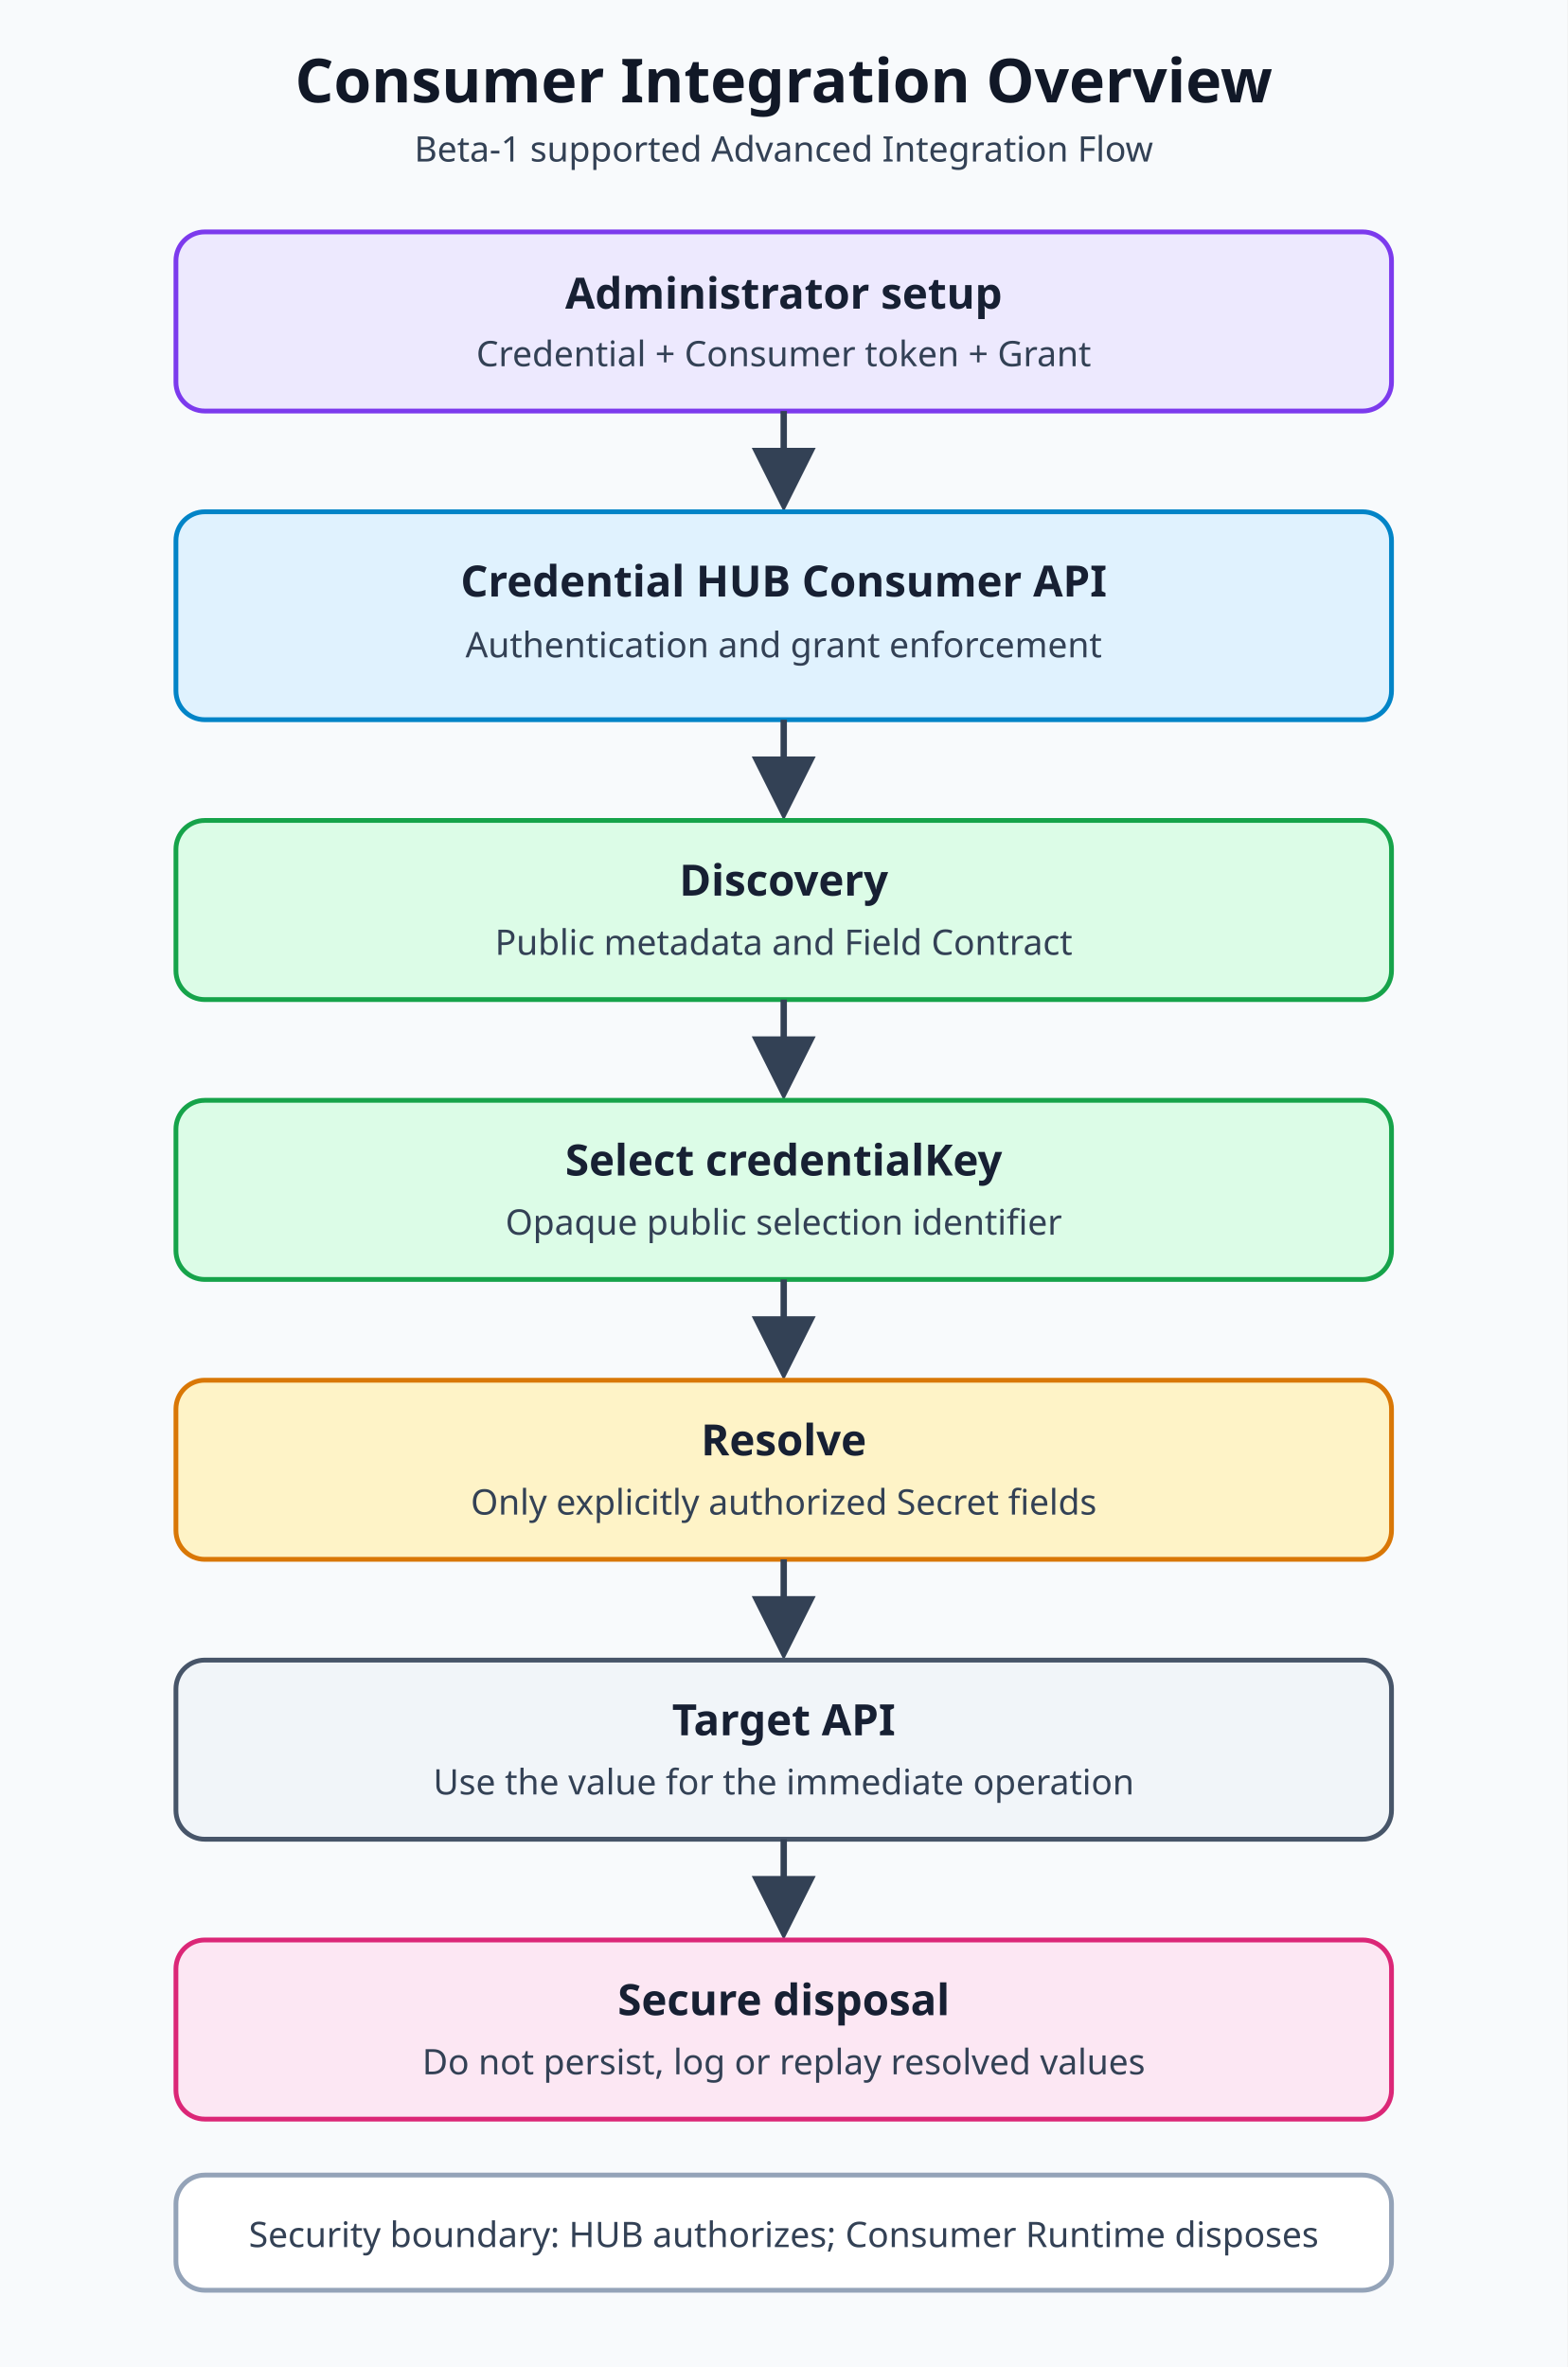
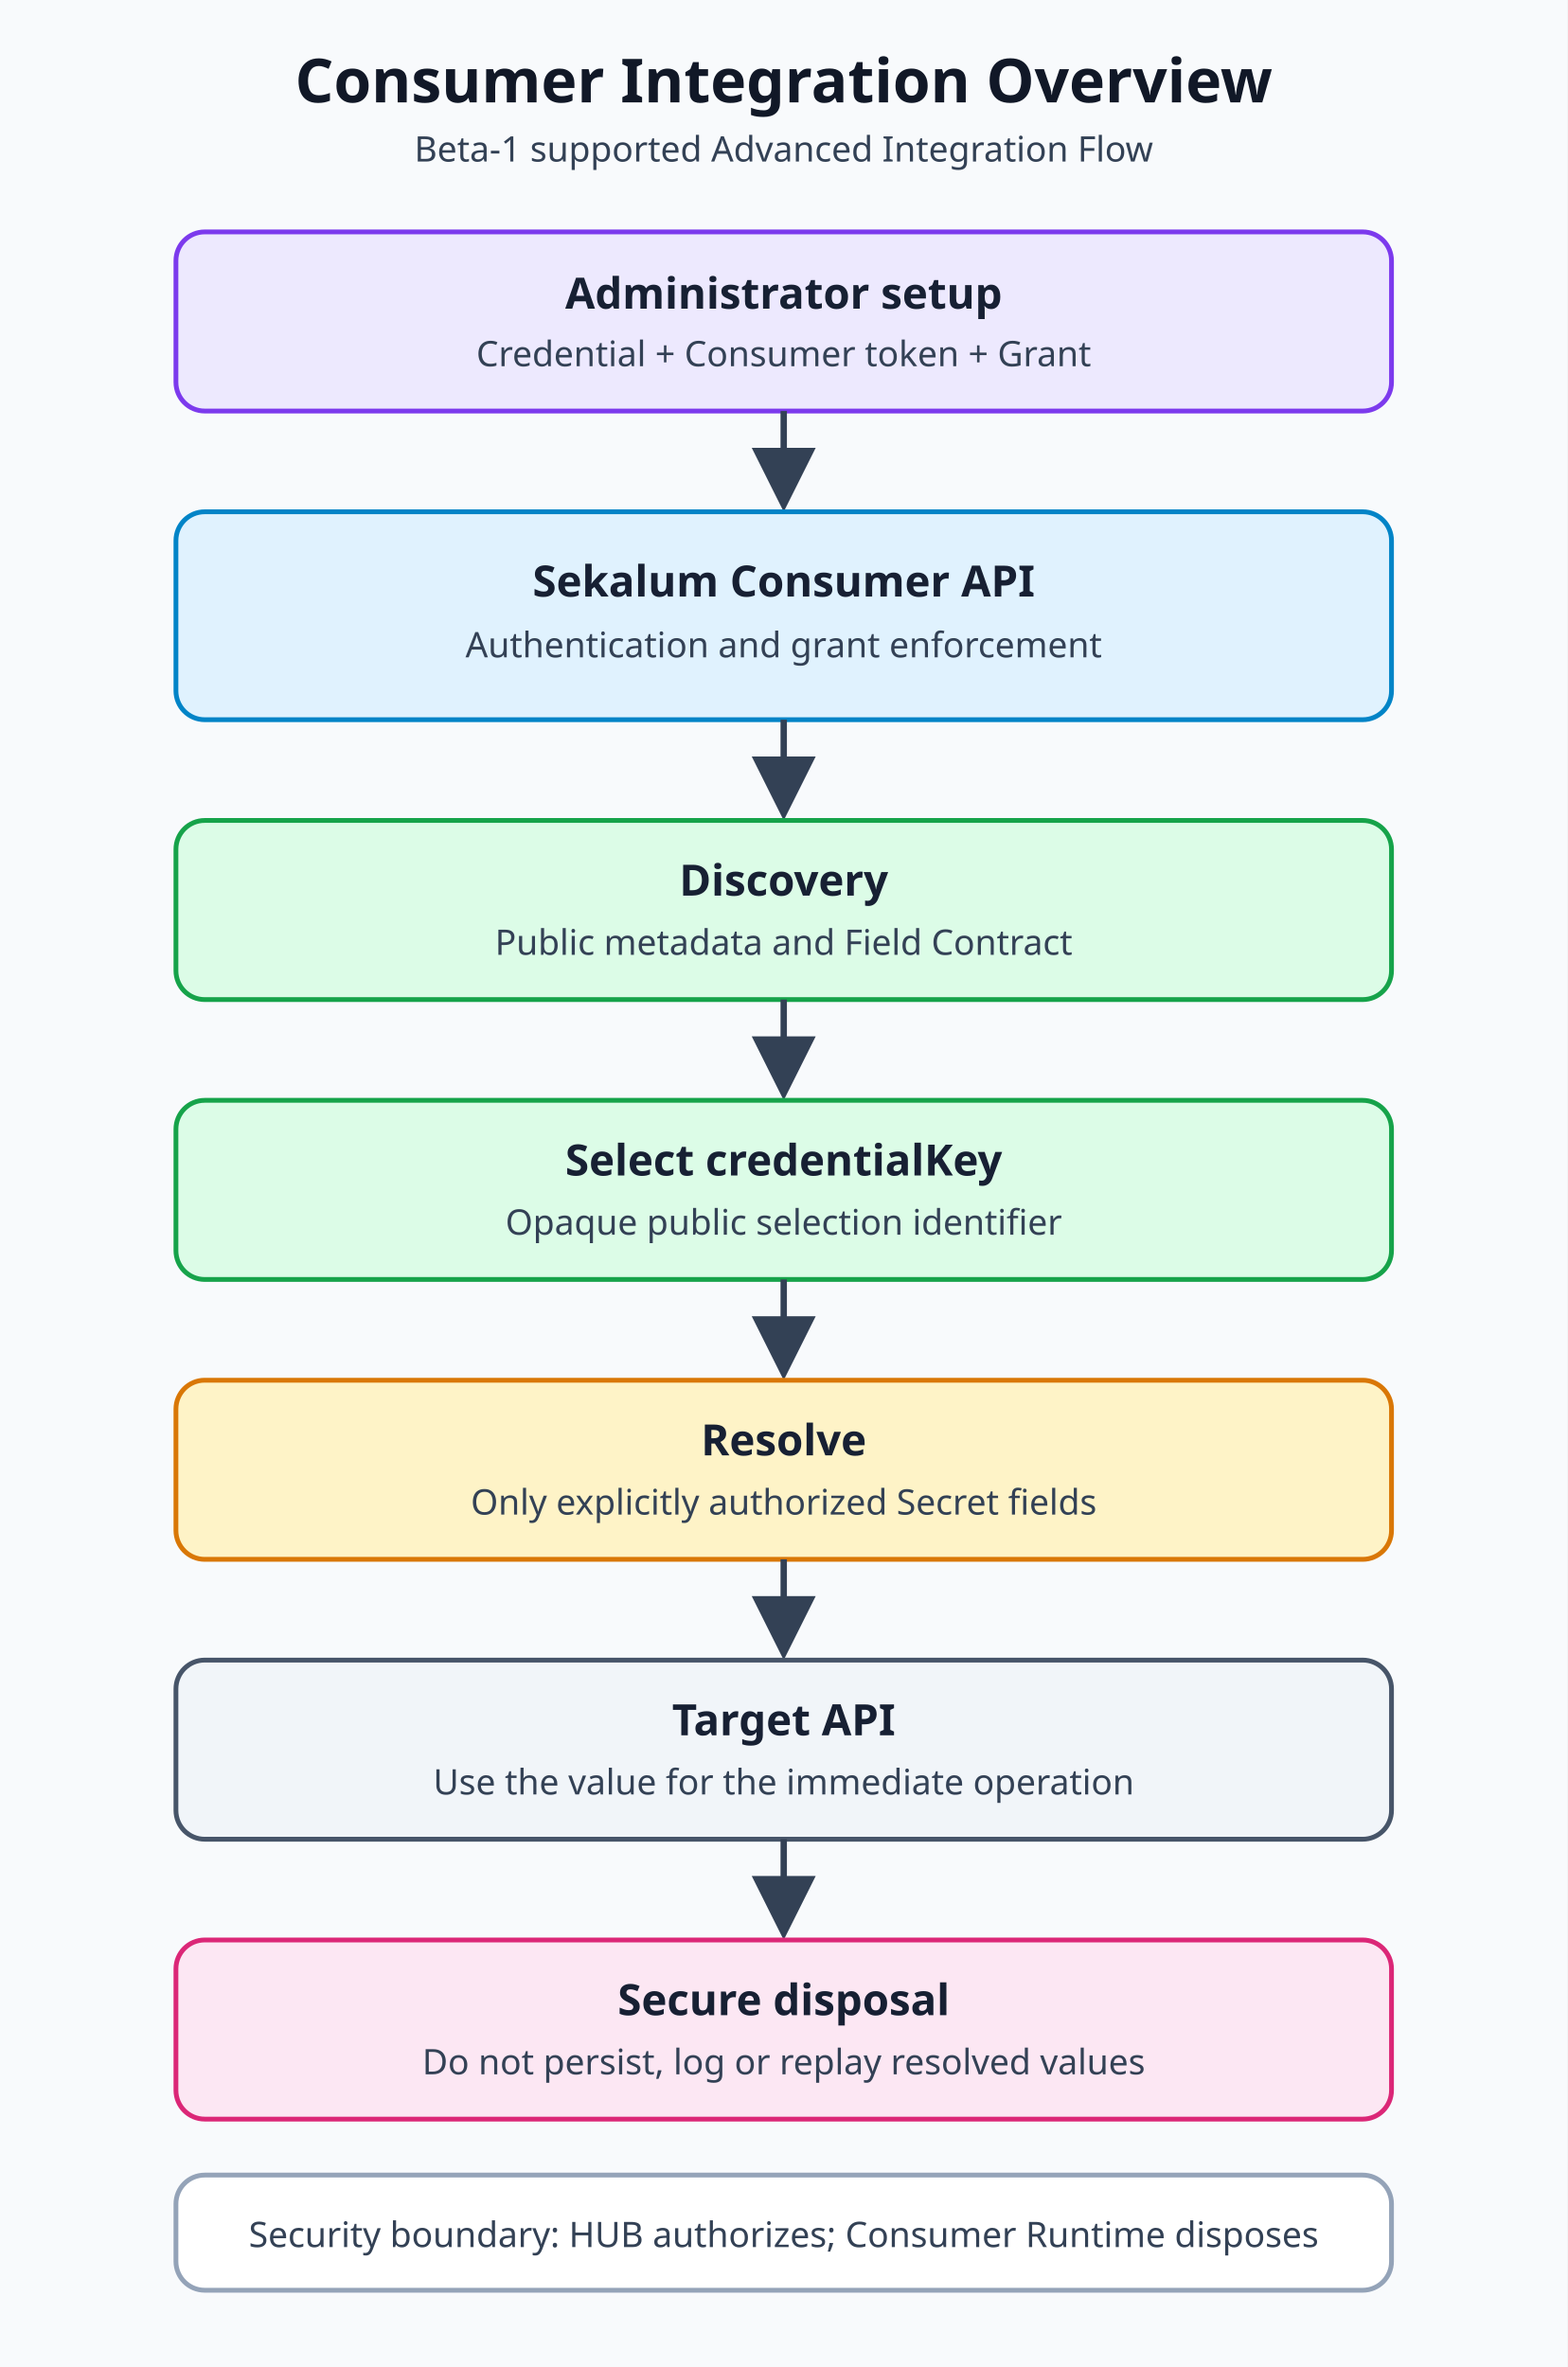
<svg xmlns="http://www.w3.org/2000/svg" width="980" height="1480" viewBox="0 0 980 1480" role="img" aria-labelledby="title desc">
  <defs>
    <marker id="arrow" markerWidth="10" markerHeight="10" refX="8" refY="5" orient="auto">
      <path d="M0 0L10 5L0 10z" fill="#334155" />
    </marker>
    <style>
      .box{stroke-width:3;rx:18} .label{font:600 27px system-ui,sans-serif;fill:#172033} .small{font:22px system-ui,sans-serif;fill:#334155} .title{font:700 38px system-ui,sans-serif;fill:#111827} .arrow{stroke:#334155;stroke-width:4;marker-end:url(#arrow)}
    </style>
  </defs>
  <rect width="980" height="1480" fill="#f8fafc" />
  <text x="490" y="64" text-anchor="middle" class="title">Consumer Integration Overview</text>
  <text x="490" y="101" text-anchor="middle" class="small">Beta-1 supported Advanced Integration Flow</text>
  <rect x="110" y="145" width="760" height="112" class="box" fill="#ede9fe" stroke="#7c3aed" />
  <text x="490" y="193" text-anchor="middle" class="label">Administrator setup</text>
  <text x="490" y="229" text-anchor="middle" class="small">Credential + Consumer token + Grant</text>
  <line x1="490" y1="257" x2="490" y2="312" class="arrow" />
  <rect x="110" y="320" width="760" height="130" class="box" fill="#e0f2fe" stroke="#0284c7" />
-   <text x="490" y="373" text-anchor="middle" class="label">Credential HUB Consumer API</text>
+   <text x="490" y="373" text-anchor="middle" class="label">Sekalum Consumer API</text>
  <text x="490" y="411" text-anchor="middle" class="small">Authentication and grant enforcement</text>
  <line x1="490" y1="450" x2="490" y2="505" class="arrow" />
  <rect x="110" y="513" width="760" height="112" class="box" fill="#dcfce7" stroke="#16a34a" />
  <text x="490" y="560" text-anchor="middle" class="label">Discovery</text>
  <text x="490" y="597" text-anchor="middle" class="small">Public metadata and Field Contract</text>
  <line x1="490" y1="625" x2="490" y2="680" class="arrow" />
  <rect x="110" y="688" width="760" height="112" class="box" fill="#dcfce7" stroke="#16a34a" />
  <text x="490" y="735" text-anchor="middle" class="label">Select credentialKey</text>
  <text x="490" y="772" text-anchor="middle" class="small">Opaque public selection identifier</text>
  <line x1="490" y1="800" x2="490" y2="855" class="arrow" />
  <rect x="110" y="863" width="760" height="112" class="box" fill="#fef3c7" stroke="#d97706" />
  <text x="490" y="910" text-anchor="middle" class="label">Resolve</text>
  <text x="490" y="947" text-anchor="middle" class="small">Only explicitly authorized Secret fields</text>
  <line x1="490" y1="975" x2="490" y2="1030" class="arrow" />
  <rect x="110" y="1038" width="760" height="112" class="box" fill="#f1f5f9" stroke="#475569" />
  <text x="490" y="1085" text-anchor="middle" class="label">Target API</text>
  <text x="490" y="1122" text-anchor="middle" class="small">Use the value for the immediate operation</text>
  <line x1="490" y1="1150" x2="490" y2="1205" class="arrow" />
  <rect x="110" y="1213" width="760" height="112" class="box" fill="#fce7f3" stroke="#db2777" />
  <text x="490" y="1260" text-anchor="middle" class="label">Secure disposal</text>
  <text x="490" y="1297" text-anchor="middle" class="small">Do not persist, log or replay resolved values</text>
  <rect x="110" y="1360" width="760" height="72" class="box" fill="#fff" stroke="#94a3b8" />
  <text x="490" y="1405" text-anchor="middle" class="small">Security boundary: HUB authorizes; Consumer Runtime disposes</text>
</svg>
